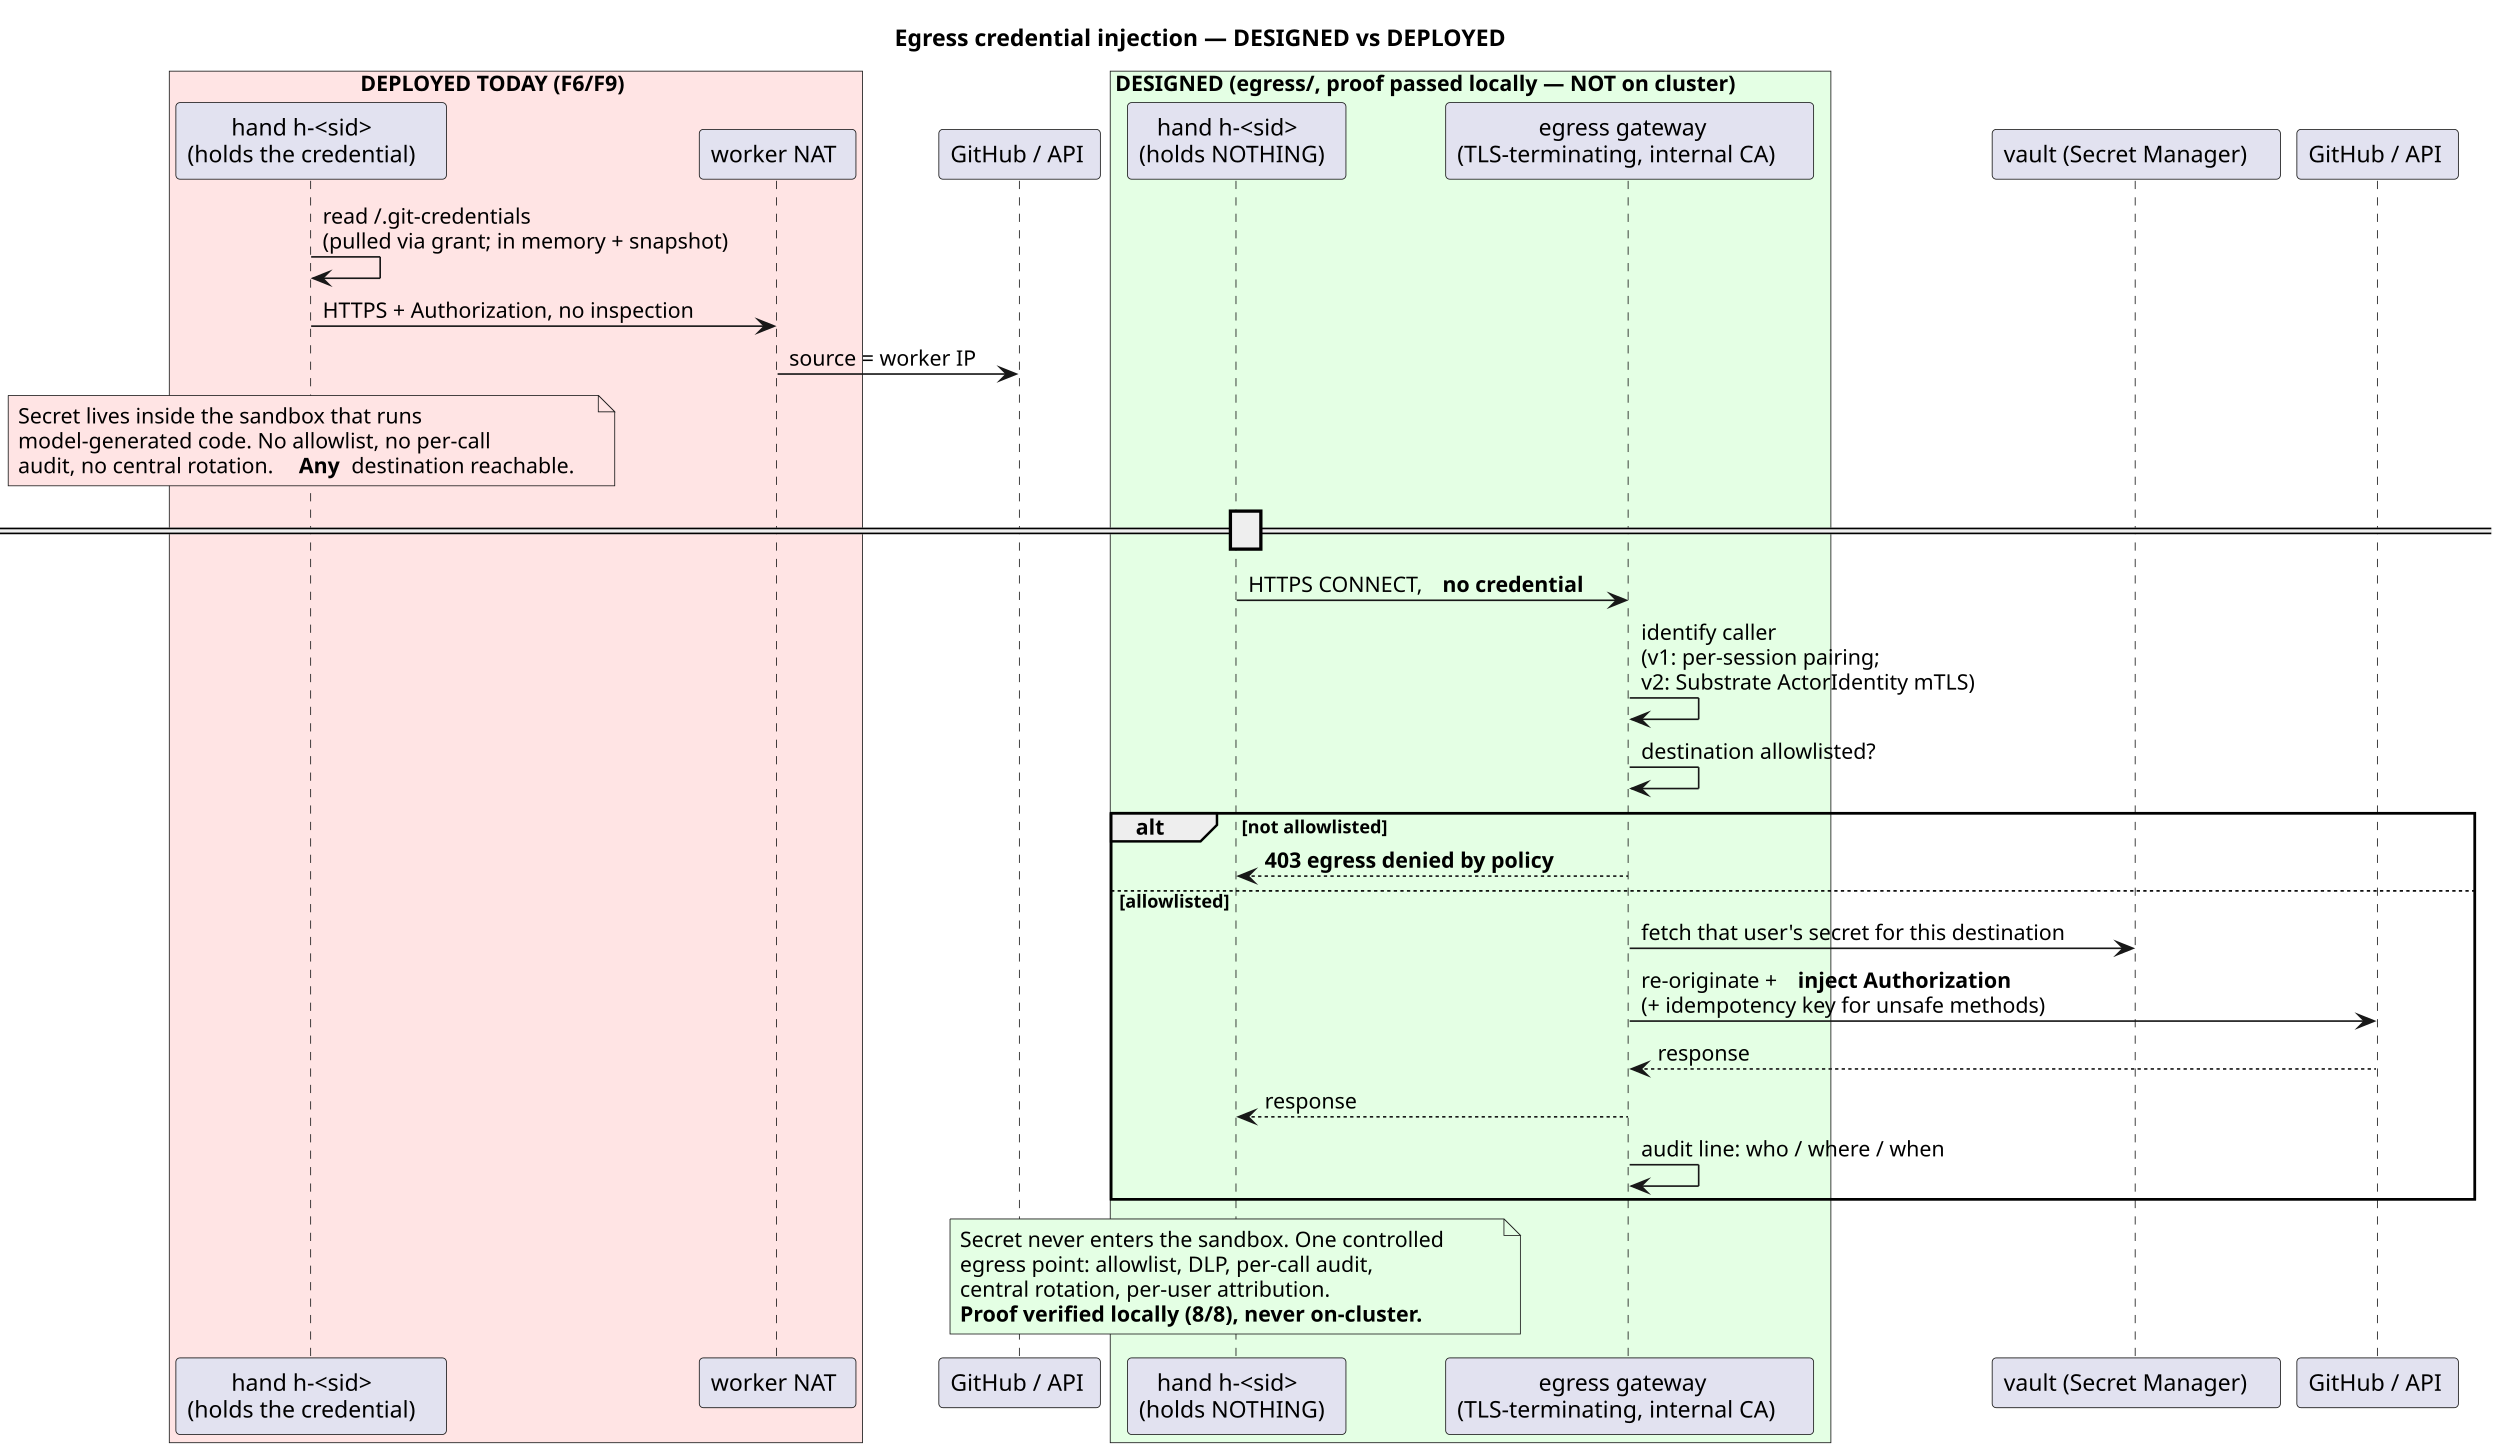
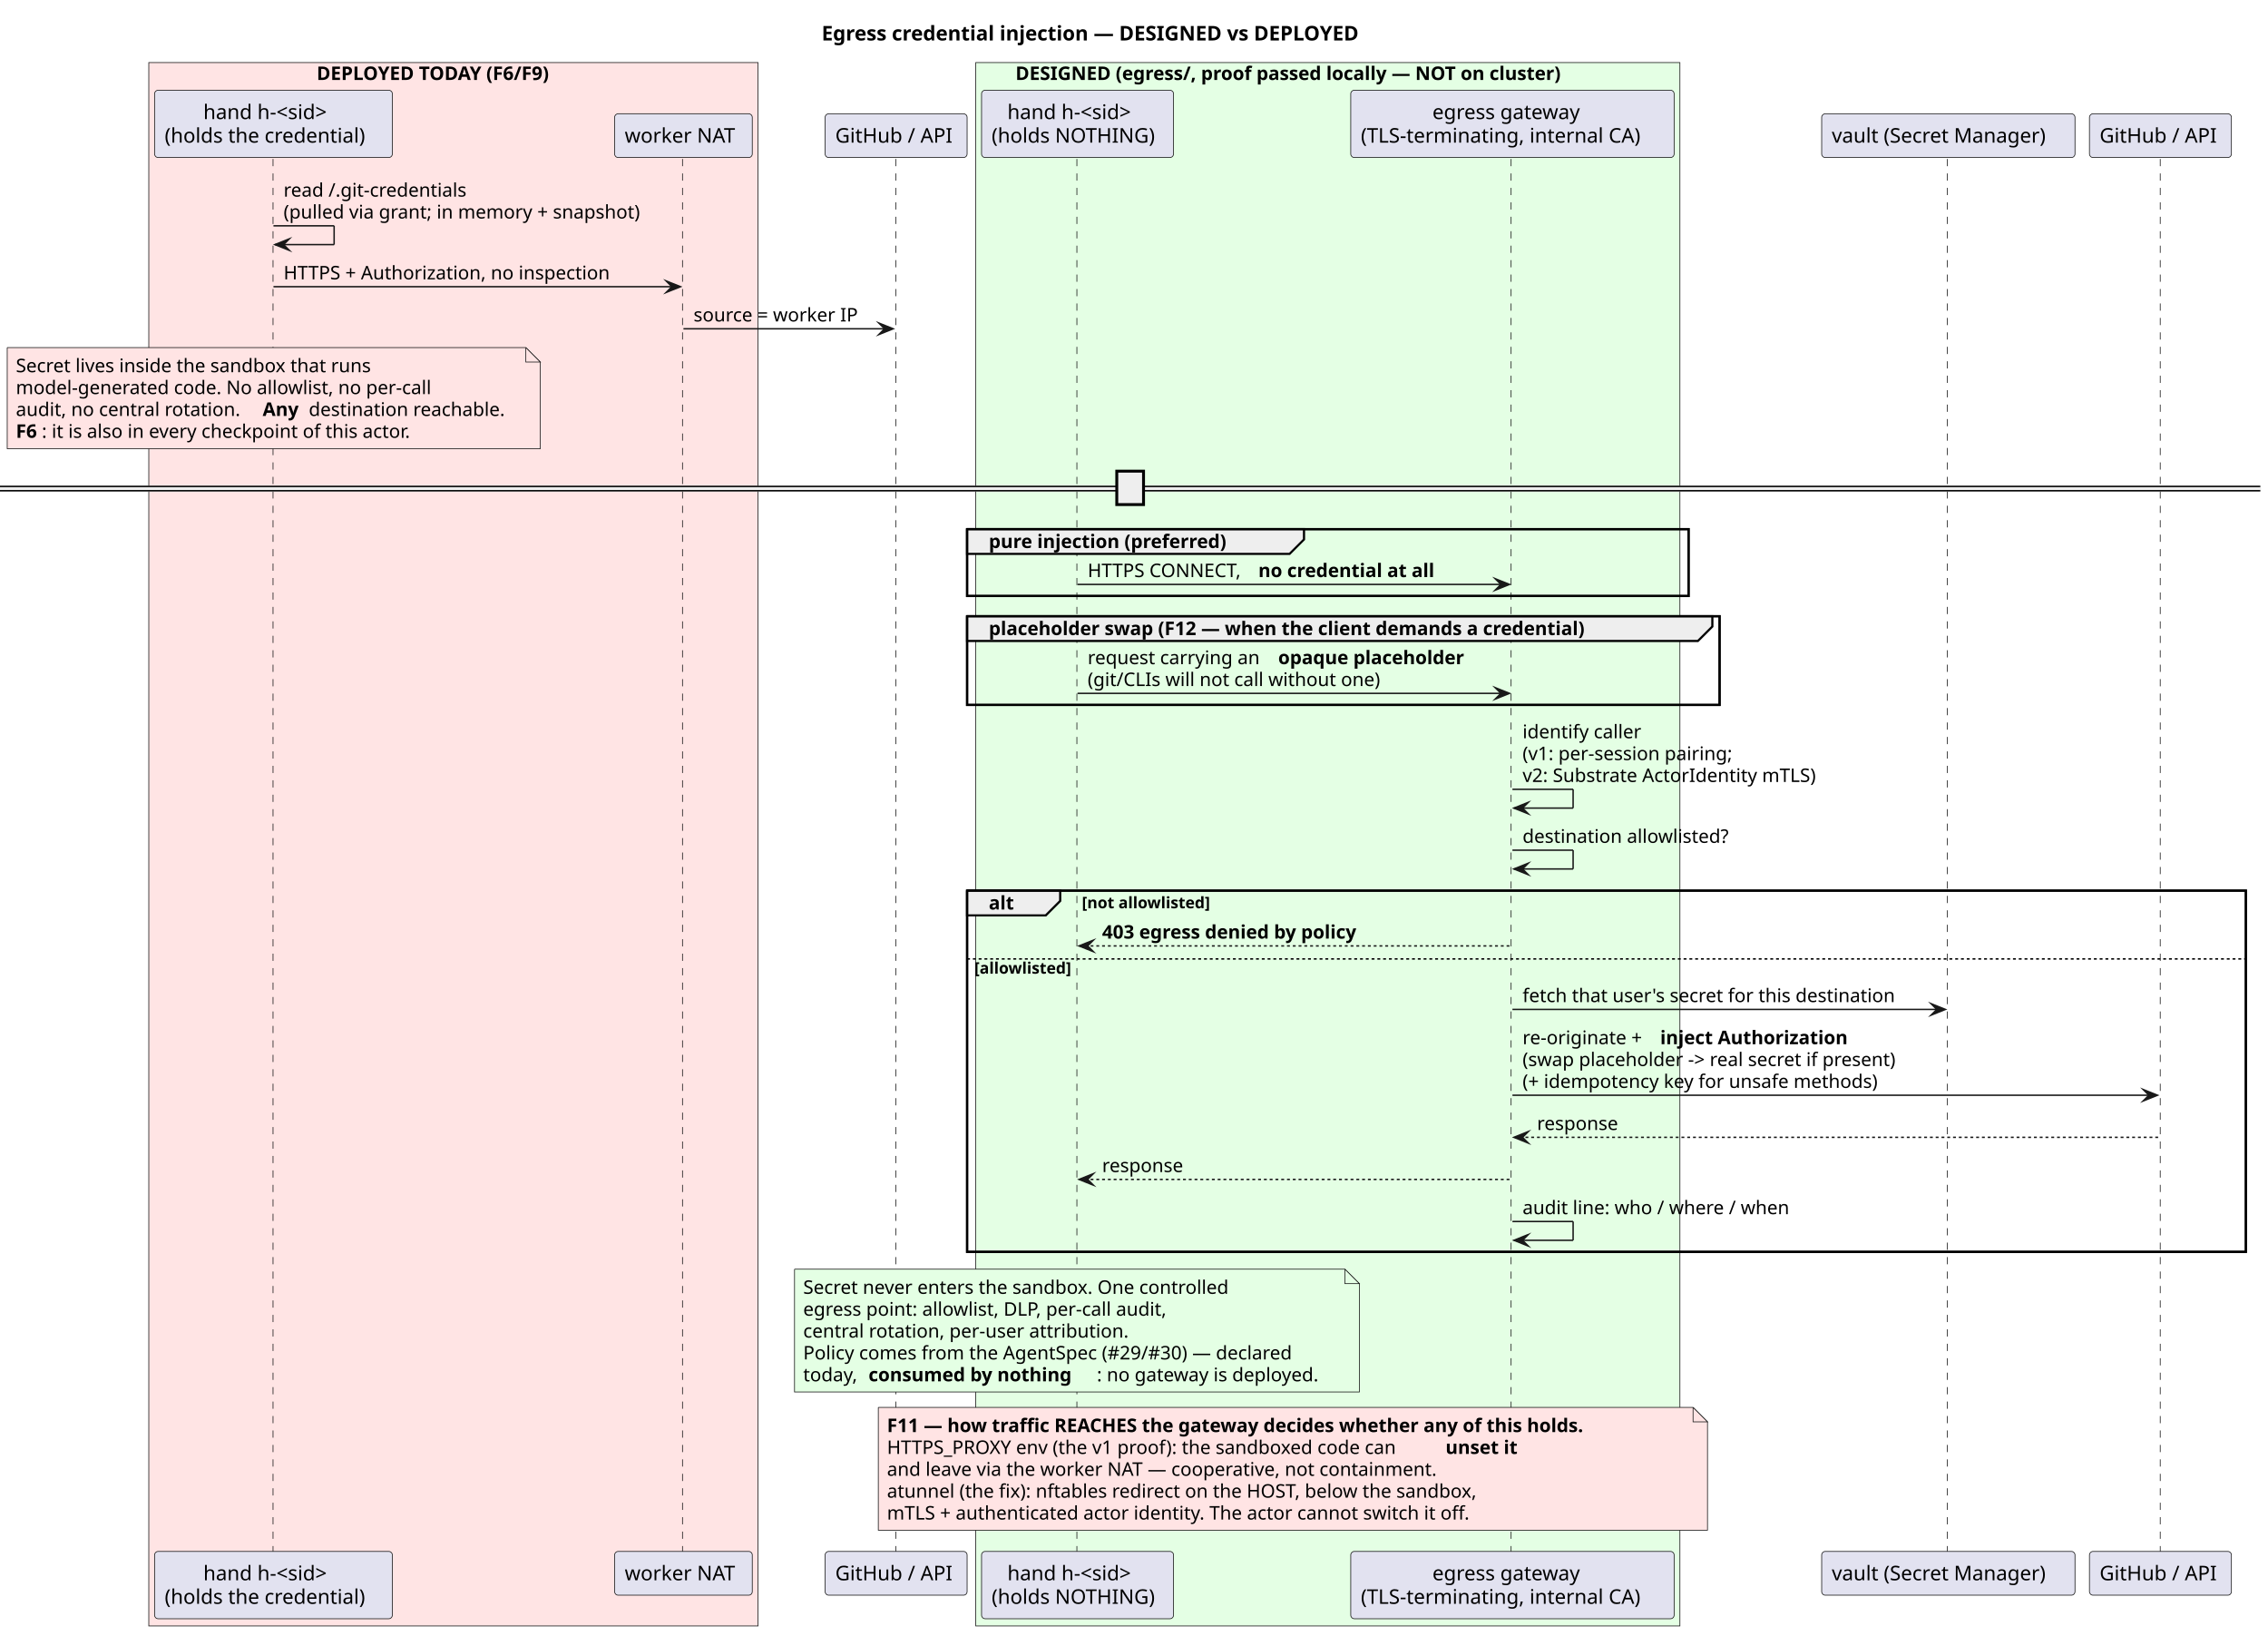
- <svg xmlns="http://www.w3.org/2000/svg" contentStyleType="text/css" data-diagram-type="SEQUENCE" height="884px" preserveAspectRatio="none" style="width:1521px;height:884px;background:#FFFFFF;" version="1.1" viewBox="0 0 1521 884" width="1521px" zoomAndPan="magnify">
+ <svg xmlns="http://www.w3.org/2000/svg" contentStyleType="text/css" data-diagram-type="SEQUENCE" height="1132px" preserveAspectRatio="none" style="width:1570px;height:1132px;background:#FFFFFF;" version="1.1" viewBox="0 0 1570 1132" width="1570px" zoomAndPan="magnify">
  <defs />
  <g>
    <g class="title" data-source-line="1">
-       <text fill="#000000" font-family="sans-serif" font-size="14" font-weight="700" lengthAdjust="spacing" textLength="426.166" x="544.261" y="27.995">Egress credential injection — DESIGNED vs DEPLOYED</text>
-     </g>
-     <rect fill="#FFE4E4" height="834.445" style="stroke:#181818;stroke-width:0.5;" width="421.755" x="103" y="43.297" />
+       <text fill="#000000" font-family="sans-serif" font-size="14" font-weight="700" lengthAdjust="spacing" textLength="426.166" x="568.756" y="27.995">Egress credential injection — DESIGNED vs DEPLOYED</text>
+     </g>
+     <rect fill="#FFE4E4" height="1082.039" style="stroke:#181818;stroke-width:0.5;" width="421.755" x="103" y="43.297" />
    <text fill="#000000" font-family="sans-serif" font-size="13" font-weight="700" lengthAdjust="spacing" textLength="189.338" x="219.208" y="55.364">DEPLOYED TODAY (F6/F9)</text>
-     <rect fill="#E4FFE4" height="834.445" style="stroke:#181818;stroke-width:0.5;" width="438.44" x="675.466" y="43.297" />
-     <text fill="#000000" font-family="sans-serif" font-size="13" font-weight="700" lengthAdjust="spacing" textLength="432.44" x="678.466" y="55.364">DESIGNED (egress/, proof passed locally — NOT on cluster)</text>
-     <rect fill="none" height="234.867" style="stroke:#000000;stroke-width:1.5;" width="829.721" x="675.967" y="494.75" />
+     <rect fill="#E4FFE4" height="1082.039" style="stroke:#181818;stroke-width:0.5;" width="487.43" x="675.466" y="43.297" />
+     <text fill="#000000" font-family="sans-serif" font-size="13" font-weight="700" lengthAdjust="spacing" textLength="432.44" x="702.961" y="55.364">DESIGNED (egress/, proof passed locally — NOT on cluster)</text>
+     <rect fill="none" height="46.266" style="stroke:#000000;stroke-width:1.5;" width="499.43" x="669.466" y="366.219" />
+     <rect fill="none" height="61.398" style="stroke:#000000;stroke-width:1.5;" width="520.894" x="669.466" y="426.484" />
+     <rect fill="none" height="250" style="stroke:#000000;stroke-width:1.5;" width="885.211" x="669.466" y="616.414" />
    <g class="participant-lifeline" data-entity-uid="part1" data-qualified-name="hand1" data-source-line="4" id="part1-lifeline">
      <g>
-         <rect fill="#000000" fill-opacity="0" height="717.125" width="8" x="185.298" y="110.023" />
-         <line style="stroke:#181818;stroke-width:0.5;stroke-dasharray:5,5;" x1="189" x2="189" y1="110.023" y2="827.148" />
+         <rect fill="#000000" fill-opacity="0" height="964.719" width="8" x="185.298" y="110.023" />
+         <line style="stroke:#181818;stroke-width:0.5;stroke-dasharray:5,5;" x1="189" x2="189" y1="110.023" y2="1074.742" />
      </g>
    </g>
    <g class="participant-lifeline" data-entity-uid="part2" data-qualified-name="nat" data-source-line="5" id="part2-lifeline">
      <g>
-         <rect fill="#000000" fill-opacity="0" height="717.125" width="8" x="469.105" y="110.023" />
-         <line style="stroke:#181818;stroke-width:0.5;stroke-dasharray:5,5;" x1="472.455" x2="472.455" y1="110.023" y2="827.148" />
+         <rect fill="#000000" fill-opacity="0" height="964.719" width="8" x="469.105" y="110.023" />
+         <line style="stroke:#181818;stroke-width:0.5;stroke-dasharray:5,5;" x1="472.455" x2="472.455" y1="110.023" y2="1074.742" />
      </g>
    </g>
    <g class="participant-lifeline" data-entity-uid="part3" data-qualified-name="ext1" data-source-line="7" id="part3-lifeline">
      <g>
-         <rect fill="#000000" fill-opacity="0" height="717.125" width="8" x="616.326" y="110.023" />
-         <line style="stroke:#181818;stroke-width:0.5;stroke-dasharray:5,5;" x1="620.186" x2="620.186" y1="110.023" y2="827.148" />
-       </g>
-     </g>
-     <g class="participant-lifeline" data-entity-uid="part4" data-qualified-name="hand2" data-source-line="21" id="part4-lifeline">
-       <g>
-         <rect fill="#000000" fill-opacity="0" height="717.125" width="8" x="748.419" y="110.023" />
-         <line style="stroke:#181818;stroke-width:0.5;stroke-dasharray:5,5;" x1="751.967" x2="751.967" y1="110.023" y2="827.148" />
-       </g>
-     </g>
-     <g class="participant-lifeline" data-entity-uid="part5" data-qualified-name="prox" data-source-line="22" id="part5-lifeline">
-       <g>
-         <rect fill="#000000" fill-opacity="0" height="717.125" width="8" x="987.477" y="110.023" />
-         <line style="stroke:#181818;stroke-width:0.5;stroke-dasharray:5,5;" x1="990.549" x2="990.549" y1="110.023" y2="827.148" />
-       </g>
-     </g>
-     <g class="participant-lifeline" data-entity-uid="part6" data-qualified-name="sm2" data-source-line="24" id="part6-lifeline">
-       <g>
-         <rect fill="#000000" fill-opacity="0" height="717.125" width="8" x="1295.726" y="110.023" />
-         <line style="stroke:#181818;stroke-width:0.5;stroke-dasharray:5,5;" x1="1299.045" x2="1299.045" y1="110.023" y2="827.148" />
-       </g>
-     </g>
-     <g class="participant-lifeline" data-entity-uid="part7" data-qualified-name="ext2" data-source-line="25" id="part7-lifeline">
-       <g>
-         <rect fill="#000000" fill-opacity="0" height="717.125" width="8" x="1442.547" y="110.023" />
-         <line style="stroke:#181818;stroke-width:0.5;stroke-dasharray:5,5;" x1="1446.407" x2="1446.407" y1="110.023" y2="827.148" />
+         <rect fill="#000000" fill-opacity="0" height="964.719" width="8" x="616.326" y="110.023" />
+         <line style="stroke:#181818;stroke-width:0.5;stroke-dasharray:5,5;" x1="620.186" x2="620.186" y1="110.023" y2="1074.742" />
+       </g>
+     </g>
+     <g class="participant-lifeline" data-entity-uid="part4" data-qualified-name="hand2" data-source-line="22" id="part4-lifeline">
+       <g>
+         <rect fill="#000000" fill-opacity="0" height="964.719" width="8" x="741.918" y="110.023" />
+         <line style="stroke:#181818;stroke-width:0.5;stroke-dasharray:5,5;" x1="745.466" x2="745.466" y1="110.023" y2="1074.742" />
+       </g>
+     </g>
+     <g class="participant-lifeline" data-entity-uid="part5" data-qualified-name="prox" data-source-line="23" id="part5-lifeline">
+       <g>
+         <rect fill="#000000" fill-opacity="0" height="964.719" width="8" x="1042.968" y="110.023" />
+         <line style="stroke:#181818;stroke-width:0.5;stroke-dasharray:5,5;" x1="1046.04" x2="1046.04" y1="110.023" y2="1074.742" />
+       </g>
+     </g>
+     <g class="participant-lifeline" data-entity-uid="part6" data-qualified-name="sm2" data-source-line="25" id="part6-lifeline">
+       <g>
+         <rect fill="#000000" fill-opacity="0" height="964.719" width="8" x="1344.716" y="110.023" />
+         <line style="stroke:#181818;stroke-width:0.5;stroke-dasharray:5,5;" x1="1348.035" x2="1348.035" y1="110.023" y2="1074.742" />
+       </g>
+     </g>
+     <g class="participant-lifeline" data-entity-uid="part7" data-qualified-name="ext2" data-source-line="26" id="part7-lifeline">
+       <g>
+         <rect fill="#000000" fill-opacity="0" height="964.719" width="8" x="1491.537" y="110.023" />
+         <line style="stroke:#181818;stroke-width:0.5;stroke-dasharray:5,5;" x1="1495.397" x2="1495.397" y1="110.023" y2="1074.742" />
      </g>
    </g>
    <g class="participant participant-head" data-entity-uid="part1" data-qualified-name="hand1" data-source-line="4" id="part1-head">
      <rect fill="#E2E2F0" height="46.594" rx="2.5" ry="2.5" style="stroke:#181818;stroke-width:0.5;" width="164.596" x="107" y="62.43" />
      <text fill="#000000" font-family="sans-serif" font-size="14" lengthAdjust="spacing" textLength="97.118" x="140.739" y="82.425">hand h-&lt;sid&gt;</text>
      <text fill="#000000" font-family="sans-serif" font-size="14" lengthAdjust="spacing" textLength="150.596" x="114" y="98.722">(holds the credential)</text>
    </g>
    <g class="participant participant-tail" data-entity-uid="part1" data-qualified-name="hand1" data-source-line="4" id="part1-tail">
-       <rect fill="#E2E2F0" height="46.594" rx="2.5" ry="2.5" style="stroke:#181818;stroke-width:0.5;" width="164.596" x="107" y="826.148" />
-       <text fill="#000000" font-family="sans-serif" font-size="14" lengthAdjust="spacing" textLength="97.118" x="140.739" y="846.144">hand h-&lt;sid&gt;</text>
-       <text fill="#000000" font-family="sans-serif" font-size="14" lengthAdjust="spacing" textLength="150.596" x="114" y="862.44">(holds the credential)</text>
+       <rect fill="#E2E2F0" height="46.594" rx="2.5" ry="2.5" style="stroke:#181818;stroke-width:0.5;" width="164.596" x="107" y="1073.742" />
+       <text fill="#000000" font-family="sans-serif" font-size="14" lengthAdjust="spacing" textLength="97.118" x="140.739" y="1093.737">hand h-&lt;sid&gt;</text>
+       <text fill="#000000" font-family="sans-serif" font-size="14" lengthAdjust="spacing" textLength="150.596" x="114" y="1110.034">(holds the credential)</text>
    </g>
    <g class="participant participant-head" data-entity-uid="part2" data-qualified-name="nat" data-source-line="5" id="part2-head">
      <rect fill="#E2E2F0" height="30.297" rx="2.5" ry="2.5" style="stroke:#181818;stroke-width:0.5;" width="95.3" x="425.455" y="78.727" />
      <text fill="#000000" font-family="sans-serif" font-size="14" lengthAdjust="spacing" textLength="81.3" x="432.455" y="98.722">worker NAT</text>
    </g>
    <g class="participant participant-tail" data-entity-uid="part2" data-qualified-name="nat" data-source-line="5" id="part2-tail">
-       <rect fill="#E2E2F0" height="30.297" rx="2.5" ry="2.5" style="stroke:#181818;stroke-width:0.5;" width="95.3" x="425.455" y="826.148" />
-       <text fill="#000000" font-family="sans-serif" font-size="14" lengthAdjust="spacing" textLength="81.3" x="432.455" y="846.144">worker NAT</text>
+       <rect fill="#E2E2F0" height="30.297" rx="2.5" ry="2.5" style="stroke:#181818;stroke-width:0.5;" width="95.3" x="425.455" y="1073.742" />
+       <text fill="#000000" font-family="sans-serif" font-size="14" lengthAdjust="spacing" textLength="81.3" x="432.455" y="1093.737">worker NAT</text>
    </g>
    <g class="participant participant-head" data-entity-uid="part3" data-qualified-name="ext1" data-source-line="7" id="part3-head">
      <rect fill="#E2E2F0" height="30.297" rx="2.5" ry="2.5" style="stroke:#181818;stroke-width:0.5;" width="98.28" x="571.186" y="78.727" />
      <text fill="#000000" font-family="sans-serif" font-size="14" lengthAdjust="spacing" textLength="84.28" x="578.186" y="98.722">GitHub / API</text>
    </g>
    <g class="participant participant-tail" data-entity-uid="part3" data-qualified-name="ext1" data-source-line="7" id="part3-tail">
-       <rect fill="#E2E2F0" height="30.297" rx="2.5" ry="2.5" style="stroke:#181818;stroke-width:0.5;" width="98.28" x="571.186" y="826.148" />
-       <text fill="#000000" font-family="sans-serif" font-size="14" lengthAdjust="spacing" textLength="84.28" x="578.186" y="846.144">GitHub / API</text>
-     </g>
-     <g class="participant participant-head" data-entity-uid="part4" data-qualified-name="hand2" data-source-line="21" id="part4-head">
-       <rect fill="#E2E2F0" height="46.594" rx="2.5" ry="2.5" style="stroke:#181818;stroke-width:0.5;" width="132.904" x="685.967" y="62.43" />
-       <text fill="#000000" font-family="sans-serif" font-size="14" lengthAdjust="spacing" textLength="97.118" x="703.86" y="82.425">hand h-&lt;sid&gt;</text>
-       <text fill="#000000" font-family="sans-serif" font-size="14" lengthAdjust="spacing" textLength="118.904" x="692.967" y="98.722">(holds NOTHING)</text>
-     </g>
-     <g class="participant participant-tail" data-entity-uid="part4" data-qualified-name="hand2" data-source-line="21" id="part4-tail">
-       <rect fill="#E2E2F0" height="46.594" rx="2.5" ry="2.5" style="stroke:#181818;stroke-width:0.5;" width="132.904" x="685.967" y="826.148" />
-       <text fill="#000000" font-family="sans-serif" font-size="14" lengthAdjust="spacing" textLength="97.118" x="703.86" y="846.144">hand h-&lt;sid&gt;</text>
-       <text fill="#000000" font-family="sans-serif" font-size="14" lengthAdjust="spacing" textLength="118.904" x="692.967" y="862.44">(holds NOTHING)</text>
-     </g>
-     <g class="participant participant-head" data-entity-uid="part5" data-qualified-name="prox" data-source-line="22" id="part5-head">
-       <rect fill="#E2E2F0" height="46.594" rx="2.5" ry="2.5" style="stroke:#181818;stroke-width:0.5;" width="223.856" x="879.549" y="62.43" />
-       <text fill="#000000" font-family="sans-serif" font-size="14" lengthAdjust="spacing" textLength="110.79" x="936.082" y="82.425">egress gateway</text>
-       <text fill="#000000" font-family="sans-serif" font-size="14" lengthAdjust="spacing" textLength="209.856" x="886.549" y="98.722">(TLS-terminating, internal CA)</text>
-     </g>
-     <g class="participant participant-tail" data-entity-uid="part5" data-qualified-name="prox" data-source-line="22" id="part5-tail">
-       <rect fill="#E2E2F0" height="46.594" rx="2.5" ry="2.5" style="stroke:#181818;stroke-width:0.5;" width="223.856" x="879.549" y="826.148" />
-       <text fill="#000000" font-family="sans-serif" font-size="14" lengthAdjust="spacing" textLength="110.79" x="936.082" y="846.144">egress gateway</text>
-       <text fill="#000000" font-family="sans-serif" font-size="14" lengthAdjust="spacing" textLength="209.856" x="886.549" y="862.44">(TLS-terminating, internal CA)</text>
-     </g>
-     <g class="participant participant-head" data-entity-uid="part6" data-qualified-name="sm2" data-source-line="24" id="part6-head">
-       <rect fill="#E2E2F0" height="30.297" rx="2.5" ry="2.5" style="stroke:#181818;stroke-width:0.5;" width="175.362" x="1212.045" y="78.727" />
-       <text fill="#000000" font-family="sans-serif" font-size="14" lengthAdjust="spacing" textLength="161.362" x="1219.045" y="98.722">vault (Secret Manager)</text>
-     </g>
-     <g class="participant participant-tail" data-entity-uid="part6" data-qualified-name="sm2" data-source-line="24" id="part6-tail">
-       <rect fill="#E2E2F0" height="30.297" rx="2.5" ry="2.5" style="stroke:#181818;stroke-width:0.5;" width="175.362" x="1212.045" y="826.148" />
-       <text fill="#000000" font-family="sans-serif" font-size="14" lengthAdjust="spacing" textLength="161.362" x="1219.045" y="846.144">vault (Secret Manager)</text>
-     </g>
-     <g class="participant participant-head" data-entity-uid="part7" data-qualified-name="ext2" data-source-line="25" id="part7-head">
-       <rect fill="#E2E2F0" height="30.297" rx="2.5" ry="2.5" style="stroke:#181818;stroke-width:0.5;" width="98.28" x="1397.407" y="78.727" />
-       <text fill="#000000" font-family="sans-serif" font-size="14" lengthAdjust="spacing" textLength="84.28" x="1404.407" y="98.722">GitHub / API</text>
-     </g>
-     <g class="participant participant-tail" data-entity-uid="part7" data-qualified-name="ext2" data-source-line="25" id="part7-tail">
-       <rect fill="#E2E2F0" height="30.297" rx="2.5" ry="2.5" style="stroke:#181818;stroke-width:0.5;" width="98.28" x="1397.407" y="826.148" />
-       <text fill="#000000" font-family="sans-serif" font-size="14" lengthAdjust="spacing" textLength="84.28" x="1404.407" y="846.144">GitHub / API</text>
+       <rect fill="#E2E2F0" height="30.297" rx="2.5" ry="2.5" style="stroke:#181818;stroke-width:0.5;" width="98.28" x="571.186" y="1073.742" />
+       <text fill="#000000" font-family="sans-serif" font-size="14" lengthAdjust="spacing" textLength="84.28" x="578.186" y="1093.737">GitHub / API</text>
+     </g>
+     <g class="participant participant-head" data-entity-uid="part4" data-qualified-name="hand2" data-source-line="22" id="part4-head">
+       <rect fill="#E2E2F0" height="46.594" rx="2.5" ry="2.5" style="stroke:#181818;stroke-width:0.5;" width="132.904" x="679.466" y="62.43" />
+       <text fill="#000000" font-family="sans-serif" font-size="14" lengthAdjust="spacing" textLength="97.118" x="697.359" y="82.425">hand h-&lt;sid&gt;</text>
+       <text fill="#000000" font-family="sans-serif" font-size="14" lengthAdjust="spacing" textLength="118.904" x="686.466" y="98.722">(holds NOTHING)</text>
+     </g>
+     <g class="participant participant-tail" data-entity-uid="part4" data-qualified-name="hand2" data-source-line="22" id="part4-tail">
+       <rect fill="#E2E2F0" height="46.594" rx="2.5" ry="2.5" style="stroke:#181818;stroke-width:0.5;" width="132.904" x="679.466" y="1073.742" />
+       <text fill="#000000" font-family="sans-serif" font-size="14" lengthAdjust="spacing" textLength="97.118" x="697.359" y="1093.737">hand h-&lt;sid&gt;</text>
+       <text fill="#000000" font-family="sans-serif" font-size="14" lengthAdjust="spacing" textLength="118.904" x="686.466" y="1110.034">(holds NOTHING)</text>
+     </g>
+     <g class="participant participant-head" data-entity-uid="part5" data-qualified-name="prox" data-source-line="23" id="part5-head">
+       <rect fill="#E2E2F0" height="46.594" rx="2.5" ry="2.5" style="stroke:#181818;stroke-width:0.5;" width="223.856" x="935.04" y="62.43" />
+       <text fill="#000000" font-family="sans-serif" font-size="14" lengthAdjust="spacing" textLength="110.79" x="991.573" y="82.425">egress gateway</text>
+       <text fill="#000000" font-family="sans-serif" font-size="14" lengthAdjust="spacing" textLength="209.856" x="942.04" y="98.722">(TLS-terminating, internal CA)</text>
+     </g>
+     <g class="participant participant-tail" data-entity-uid="part5" data-qualified-name="prox" data-source-line="23" id="part5-tail">
+       <rect fill="#E2E2F0" height="46.594" rx="2.5" ry="2.5" style="stroke:#181818;stroke-width:0.5;" width="223.856" x="935.04" y="1073.742" />
+       <text fill="#000000" font-family="sans-serif" font-size="14" lengthAdjust="spacing" textLength="110.79" x="991.573" y="1093.737">egress gateway</text>
+       <text fill="#000000" font-family="sans-serif" font-size="14" lengthAdjust="spacing" textLength="209.856" x="942.04" y="1110.034">(TLS-terminating, internal CA)</text>
+     </g>
+     <g class="participant participant-head" data-entity-uid="part6" data-qualified-name="sm2" data-source-line="25" id="part6-head">
+       <rect fill="#E2E2F0" height="30.297" rx="2.5" ry="2.5" style="stroke:#181818;stroke-width:0.5;" width="175.362" x="1261.035" y="78.727" />
+       <text fill="#000000" font-family="sans-serif" font-size="14" lengthAdjust="spacing" textLength="161.362" x="1268.035" y="98.722">vault (Secret Manager)</text>
+     </g>
+     <g class="participant participant-tail" data-entity-uid="part6" data-qualified-name="sm2" data-source-line="25" id="part6-tail">
+       <rect fill="#E2E2F0" height="30.297" rx="2.5" ry="2.5" style="stroke:#181818;stroke-width:0.5;" width="175.362" x="1261.035" y="1073.742" />
+       <text fill="#000000" font-family="sans-serif" font-size="14" lengthAdjust="spacing" textLength="161.362" x="1268.035" y="1093.737">vault (Secret Manager)</text>
+     </g>
+     <g class="participant participant-head" data-entity-uid="part7" data-qualified-name="ext2" data-source-line="26" id="part7-head">
+       <rect fill="#E2E2F0" height="30.297" rx="2.5" ry="2.5" style="stroke:#181818;stroke-width:0.5;" width="98.28" x="1446.397" y="78.727" />
+       <text fill="#000000" font-family="sans-serif" font-size="14" lengthAdjust="spacing" textLength="84.28" x="1453.397" y="98.722">GitHub / API</text>
+     </g>
+     <g class="participant participant-tail" data-entity-uid="part7" data-qualified-name="ext2" data-source-line="26" id="part7-tail">
+       <rect fill="#E2E2F0" height="30.297" rx="2.5" ry="2.5" style="stroke:#181818;stroke-width:0.5;" width="98.28" x="1446.397" y="1073.742" />
+       <text fill="#000000" font-family="sans-serif" font-size="14" lengthAdjust="spacing" textLength="84.28" x="1453.397" y="1093.737">GitHub / API</text>
    </g>
    <g class="message" data-entity-1="part1" data-entity-2="part1" data-source-line="9" id="msg1">
      <line style="stroke:#181818;stroke-width:1;" x1="189.298" x2="231.298" y1="156.289" y2="156.289" />
      <line style="stroke:#181818;stroke-width:1;" x1="231.298" x2="231.298" y1="156.289" y2="169.289" />
      <line style="stroke:#181818;stroke-width:1;" x1="190.298" x2="231.298" y1="169.289" y2="169.289" />
      <polygon fill="#181818" points="200.298,165.289,190.298,169.289,200.298,173.289,196.298,169.289" style="stroke:#181818;stroke-width:1;stroke-linejoin:miter;stroke-miterlimit:10;" />
      <text fill="#000000" font-family="sans-serif" font-size="13" lengthAdjust="spacing" textLength="135.897" x="196.298" y="136.09">read /.git-credentials</text>
      <text fill="#000000" font-family="sans-serif" font-size="13" lengthAdjust="spacing" textLength="269.807" x="196.298" y="151.223">(pulled via grant; in memory + snapshot)</text>
    </g>
    <g class="message" data-entity-1="part1" data-entity-2="part2" data-source-line="10" id="msg2">
      <polygon fill="#181818" points="461.105,194.422,471.105,198.422,461.105,202.422,465.105,198.422" style="stroke:#181818;stroke-width:1;stroke-linejoin:miter;stroke-miterlimit:10;" />
      <line style="stroke:#181818;stroke-width:1;" x1="189.298" x2="467.105" y1="198.422" y2="198.422" />
      <text fill="#000000" font-family="sans-serif" font-size="13" lengthAdjust="spacing" textLength="243.49" x="196.298" y="193.356">HTTPS + Authorization, no inspection</text>
    </g>
    <g class="message" data-entity-1="part2" data-entity-2="part3" data-source-line="11" id="msg3">
      <polygon fill="#181818" points="608.326,223.555,618.326,227.555,608.326,231.555,612.326,227.555" style="stroke:#181818;stroke-width:1;stroke-linejoin:miter;stroke-miterlimit:10;" />
      <line style="stroke:#181818;stroke-width:1;" x1="473.105" x2="614.326" y1="227.555" y2="227.555" />
      <text fill="#000000" font-family="sans-serif" font-size="13" lengthAdjust="spacing" textLength="123.221" x="480.105" y="222.489">source = worker IP</text>
    </g>
-     <path d="M5,240.555 L5,295.555 L374,295.555 L374,250.555 L364,240.555 L5,240.555" fill="#FFE4E4" style="stroke:#181818;stroke-width:0.5;" />
+     <path d="M5,240.555 L5,310.555 L374,310.555 L374,250.555 L364,240.555 L5,240.555" fill="#FFE4E4" style="stroke:#181818;stroke-width:0.5;" />
    <path d="M364,240.555 L364,250.555 L374,250.555 L364,240.555" fill="#FFE4E4" style="stroke:#181818;stroke-width:0.5;" />
    <text fill="#000000" font-family="sans-serif" font-size="13" lengthAdjust="spacing" textLength="266.265" x="11" y="257.622">Secret lives inside the sandbox that runs</text>
    <text fill="#000000" font-family="sans-serif" font-size="13" lengthAdjust="spacing" textLength="307.957" x="11" y="272.754">model-generated code. No allowlist, no per-call</text>
    <text fill="#000000" font-family="sans-serif" font-size="13" lengthAdjust="spacing" textLength="166.69" x="11" y="287.887">audit, no central rotation.</text>
    <text fill="#000000" font-family="sans-serif" font-size="13" font-weight="700" lengthAdjust="spacing" textLength="27.79" x="181.822" y="287.887">Any</text>
    <text fill="#000000" font-family="sans-serif" font-size="13" lengthAdjust="spacing" textLength="145.628" x="213.744" y="287.887">destination reachable.</text>
-     <rect fill="#EEEEEE" height="3" style="stroke:#EEEEEE;stroke-width:1;" width="1515.688" x="0" y="321.519" />
-     <line style="stroke:#000000;stroke-width:1;" x1="0" x2="1515.688" y1="321.519" y2="321.519" />
-     <line style="stroke:#000000;stroke-width:1;" x1="0" x2="1515.688" y1="324.519" y2="324.519" />
-     <rect fill="#EEEEEE" height="23.133" style="stroke:#000000;stroke-width:2;" width="18.526" x="748.581" y="310.953" />
-     <text fill="#000000" font-family="sans-serif" font-size="13" font-style="italic" font-weight="700" lengthAdjust="spacing" textLength="4.526" x="754.581" y="327.02"> </text>
-     <g class="message" data-entity-1="part4" data-entity-2="part5" data-source-line="27" id="msg4">
-       <polygon fill="#181818" points="979.477,361.219,989.477,365.219,979.477,369.219,983.477,365.219" style="stroke:#181818;stroke-width:1;stroke-linejoin:miter;stroke-miterlimit:10;" />
-       <line style="stroke:#181818;stroke-width:1;" x1="752.419" x2="985.477" y1="365.219" y2="365.219" />
-       <text fill="#000000" font-family="sans-serif" font-size="13" lengthAdjust="spacing" textLength="114.004" x="759.419" y="360.153">HTTPS CONNECT,</text>
-       <text fill="#000000" font-family="sans-serif" font-size="13" font-weight="700" lengthAdjust="spacing" textLength="96.922" x="877.555" y="360.153">no credential</text>
-     </g>
-     <g class="message" data-entity-1="part5" data-entity-2="part5" data-source-line="28" id="msg5">
-       <line style="stroke:#181818;stroke-width:1;" x1="991.477" x2="1033.477" y1="424.617" y2="424.617" />
-       <line style="stroke:#181818;stroke-width:1;" x1="1033.477" x2="1033.477" y1="424.617" y2="437.617" />
-       <line style="stroke:#181818;stroke-width:1;" x1="992.477" x2="1033.477" y1="437.617" y2="437.617" />
-       <polygon fill="#181818" points="1002.477,433.617,992.477,437.617,1002.477,441.617,998.477,437.617" style="stroke:#181818;stroke-width:1;stroke-linejoin:miter;stroke-miterlimit:10;" />
-       <text fill="#000000" font-family="sans-serif" font-size="13" lengthAdjust="spacing" textLength="88.893" x="998.477" y="389.286">identify caller</text>
-       <text fill="#000000" font-family="sans-serif" font-size="13" lengthAdjust="spacing" textLength="157.746" x="998.477" y="404.418">(v1: per-session pairing;</text>
-       <text fill="#000000" font-family="sans-serif" font-size="13" lengthAdjust="spacing" textLength="221.19" x="998.477" y="419.551">v2: Substrate ActorIdentity mTLS)</text>
-     </g>
-     <g class="message" data-entity-1="part5" data-entity-2="part5" data-source-line="29" id="msg6">
-       <line style="stroke:#181818;stroke-width:1;" x1="991.477" x2="1033.477" y1="466.75" y2="466.75" />
-       <line style="stroke:#181818;stroke-width:1;" x1="1033.477" x2="1033.477" y1="466.75" y2="479.75" />
-       <line style="stroke:#181818;stroke-width:1;" x1="992.477" x2="1033.477" y1="479.75" y2="479.75" />
-       <polygon fill="#181818" points="1002.477,475.75,992.477,479.75,1002.477,483.75,998.477,479.75" style="stroke:#181818;stroke-width:1;stroke-linejoin:miter;stroke-miterlimit:10;" />
-       <text fill="#000000" font-family="sans-serif" font-size="13" lengthAdjust="spacing" textLength="152.991" x="998.477" y="461.684">destination allowlisted?</text>
-     </g>
-     <path d="M675.967,494.75 L740.409,494.75 L740.409,501.883 L730.409,511.883 L675.967,511.883 L675.967,494.75" fill="#EEEEEE" style="stroke:#000000;stroke-width:1.5;" />
-     <rect fill="none" height="234.867" style="stroke:#000000;stroke-width:1.5;" width="829.721" x="675.967" y="494.75" />
-     <text fill="#000000" font-family="sans-serif" font-size="13" font-weight="700" lengthAdjust="spacing" textLength="19.443" x="690.967" y="507.817">alt</text>
-     <text fill="#000000" font-family="sans-serif" font-size="11" font-weight="700" lengthAdjust="spacing" textLength="101.895" x="755.409" y="506.96">[not allowlisted]</text>
-     <g class="message" data-entity-1="part5" data-entity-2="part4" data-source-line="31" id="msg7">
-       <polygon fill="#181818" points="763.419,529.016,753.419,533.016,763.419,537.016,759.419,533.016" style="stroke:#181818;stroke-width:1;stroke-linejoin:miter;stroke-miterlimit:10;" />
-       <line style="stroke:#181818;stroke-width:1;stroke-dasharray:2,2;" x1="757.419" x2="990.477" y1="533.016" y2="533.016" />
-       <text fill="#000000" font-family="sans-serif" font-size="13" font-weight="700" lengthAdjust="spacing" textLength="205.131" x="769.419" y="527.95">403 egress denied by policy</text>
-     </g>
-     <line style="stroke:#000000;stroke-width:1;stroke-dasharray:2,2;" x1="675.967" x2="1505.688" y1="542.016" y2="542.016" />
-     <text fill="#000000" font-family="sans-serif" font-size="11" font-weight="700" lengthAdjust="spacing" textLength="77.419" x="680.967" y="552.226">[allowlisted]</text>
-     <g class="message" data-entity-1="part5" data-entity-2="part6" data-source-line="33" id="msg8">
-       <polygon fill="#181818" points="1287.726,572.953,1297.726,576.953,1287.726,580.953,1291.726,576.953" style="stroke:#181818;stroke-width:1;stroke-linejoin:miter;stroke-miterlimit:10;" />
-       <line style="stroke:#181818;stroke-width:1;" x1="991.477" x2="1293.726" y1="576.953" y2="576.953" />
-       <text fill="#000000" font-family="sans-serif" font-size="13" lengthAdjust="spacing" textLength="277.748" x="998.477" y="571.887">fetch that user's secret for this destination</text>
-     </g>
-     <g class="message" data-entity-1="part5" data-entity-2="part7" data-source-line="34" id="msg9">
-       <polygon fill="#181818" points="1434.547,617.219,1444.547,621.219,1434.547,625.219,1438.547,621.219" style="stroke:#181818;stroke-width:1;stroke-linejoin:miter;stroke-miterlimit:10;" />
-       <line style="stroke:#181818;stroke-width:1;" x1="991.477" x2="1440.547" y1="621.219" y2="621.219" />
-       <text fill="#000000" font-family="sans-serif" font-size="13" lengthAdjust="spacing" textLength="91.133" x="998.477" y="601.02">re-originate +</text>
-       <text fill="#000000" font-family="sans-serif" font-size="13" font-weight="700" lengthAdjust="spacing" textLength="145.209" x="1093.743" y="601.02">inject Authorization</text>
-       <text fill="#000000" font-family="sans-serif" font-size="13" lengthAdjust="spacing" textLength="268.468" x="998.477" y="616.153">(+ idempotency key for unsafe methods)</text>
-     </g>
-     <g class="message" data-entity-1="part7" data-entity-2="part5" data-source-line="35" id="msg10">
-       <polygon fill="#181818" points="1002.477,646.352,992.477,650.352,1002.477,654.352,998.477,650.352" style="stroke:#181818;stroke-width:1;stroke-linejoin:miter;stroke-miterlimit:10;" />
-       <line style="stroke:#181818;stroke-width:1;stroke-dasharray:2,2;" x1="996.477" x2="1445.547" y1="650.352" y2="650.352" />
-       <text fill="#000000" font-family="sans-serif" font-size="13" lengthAdjust="spacing" textLength="59.331" x="1008.477" y="645.286">response</text>
-     </g>
-     <g class="message" data-entity-1="part5" data-entity-2="part4" data-source-line="36" id="msg11">
-       <polygon fill="#181818" points="763.419,675.484,753.419,679.484,763.419,683.484,759.419,679.484" style="stroke:#181818;stroke-width:1;stroke-linejoin:miter;stroke-miterlimit:10;" />
-       <line style="stroke:#181818;stroke-width:1;stroke-dasharray:2,2;" x1="757.419" x2="990.477" y1="679.484" y2="679.484" />
-       <text fill="#000000" font-family="sans-serif" font-size="13" lengthAdjust="spacing" textLength="59.331" x="769.419" y="674.418">response</text>
-     </g>
-     <g class="message" data-entity-1="part5" data-entity-2="part5" data-source-line="37" id="msg12">
-       <line style="stroke:#181818;stroke-width:1;" x1="991.477" x2="1033.477" y1="708.617" y2="708.617" />
-       <line style="stroke:#181818;stroke-width:1;" x1="1033.477" x2="1033.477" y1="708.617" y2="721.617" />
-       <line style="stroke:#181818;stroke-width:1;" x1="992.477" x2="1033.477" y1="721.617" y2="721.617" />
-       <polygon fill="#181818" points="1002.477,717.617,992.477,721.617,1002.477,725.617,998.477,721.617" style="stroke:#181818;stroke-width:1;stroke-linejoin:miter;stroke-miterlimit:10;" />
-       <text fill="#000000" font-family="sans-serif" font-size="13" lengthAdjust="spacing" textLength="196.708" x="998.477" y="703.551">audit line: who / where / when</text>
-     </g>
-     <path d="M578,741.617 L578,811.617 L925,811.617 L925,751.617 L915,741.617 L578,741.617" fill="#E4FFE4" style="stroke:#181818;stroke-width:0.5;" />
-     <path d="M915,741.617 L915,751.617 L925,751.617 L915,741.617" fill="#E4FFE4" style="stroke:#181818;stroke-width:0.5;" />
-     <text fill="#000000" font-family="sans-serif" font-size="13" lengthAdjust="spacing" textLength="317.63" x="584" y="758.684">Secret never enters the sandbox. One controlled</text>
-     <text fill="#000000" font-family="sans-serif" font-size="13" lengthAdjust="spacing" textLength="273.482" x="584" y="773.817">egress point: allowlist, DLP, per-call audit,</text>
-     <text fill="#000000" font-family="sans-serif" font-size="13" lengthAdjust="spacing" textLength="240.481" x="584" y="788.95">central rotation, per-user attribution.</text>
-     <text fill="#000000" font-family="sans-serif" font-size="13" font-weight="700" lengthAdjust="spacing" textLength="326.282" x="584" y="804.082">Proof verified locally (8/8), never on-cluster.</text>
+     <text fill="#000000" font-family="sans-serif" font-size="13" font-weight="700" lengthAdjust="spacing" textLength="17.926" x="11" y="303.02">F6</text>
+     <text fill="#000000" font-family="sans-serif" font-size="13" lengthAdjust="spacing" textLength="280.655" x="28.926" y="303.02">: it is also in every checkpoint of this actor.</text>
+     <rect fill="#EEEEEE" height="3" style="stroke:#EEEEEE;stroke-width:1;" width="1564.677" x="0" y="336.652" />
+     <line style="stroke:#000000;stroke-width:1;" x1="0" x2="1564.677" y1="336.652" y2="336.652" />
+     <line style="stroke:#000000;stroke-width:1;" x1="0" x2="1564.677" y1="339.652" y2="339.652" />
+     <rect fill="#EEEEEE" height="23.133" style="stroke:#000000;stroke-width:2;" width="18.526" x="773.076" y="326.086" />
+     <text fill="#000000" font-family="sans-serif" font-size="13" font-style="italic" font-weight="700" lengthAdjust="spacing" textLength="4.526" x="779.076" y="342.153"> </text>
+     <path d="M669.466,366.219 L902.687,366.219 L902.687,373.352 L892.687,383.352 L669.466,383.352 L669.466,366.219" fill="#EEEEEE" style="stroke:#000000;stroke-width:1.5;" />
+     <rect fill="none" height="46.266" style="stroke:#000000;stroke-width:1.5;" width="499.43" x="669.466" y="366.219" />
+     <text fill="#000000" font-family="sans-serif" font-size="13" font-weight="700" lengthAdjust="spacing" textLength="188.221" x="684.466" y="379.286">pure injection (preferred)</text>
+     <g class="message" data-entity-1="part4" data-entity-2="part5" data-source-line="29" id="msg4">
+       <polygon fill="#181818" points="1034.968,400.484,1044.968,404.484,1034.968,408.484,1038.968,404.484" style="stroke:#181818;stroke-width:1;stroke-linejoin:miter;stroke-miterlimit:10;" />
+       <line style="stroke:#181818;stroke-width:1;" x1="745.918" x2="1040.968" y1="404.484" y2="404.484" />
+       <text fill="#000000" font-family="sans-serif" font-size="13" lengthAdjust="spacing" textLength="114.004" x="752.918" y="399.418">HTTPS CONNECT,</text>
+       <text fill="#000000" font-family="sans-serif" font-size="13" font-weight="700" lengthAdjust="spacing" textLength="138.645" x="871.054" y="399.418">no credential at all</text>
+     </g>
+     <path d="M669.466,426.484 L1185.36,426.484 L1185.36,433.617 L1175.36,443.617 L669.466,443.617 L669.466,426.484" fill="#EEEEEE" style="stroke:#000000;stroke-width:1.5;" />
+     <rect fill="none" height="61.398" style="stroke:#000000;stroke-width:1.5;" width="520.894" x="669.466" y="426.484" />
+     <text fill="#000000" font-family="sans-serif" font-size="13" font-weight="700" lengthAdjust="spacing" textLength="470.894" x="684.466" y="439.551">placeholder swap (F12 — when the client demands a credential)</text>
+     <g class="message" data-entity-1="part4" data-entity-2="part5" data-source-line="32" id="msg5">
+       <polygon fill="#181818" points="1034.968,475.883,1044.968,479.883,1034.968,483.883,1038.968,479.883" style="stroke:#181818;stroke-width:1;stroke-linejoin:miter;stroke-miterlimit:10;" />
+       <line style="stroke:#181818;stroke-width:1;" x1="745.918" x2="1040.968" y1="479.883" y2="479.883" />
+       <text fill="#000000" font-family="sans-serif" font-size="13" lengthAdjust="spacing" textLength="127.772" x="752.918" y="459.684">request carrying an</text>
+       <text fill="#000000" font-family="sans-serif" font-size="13" font-weight="700" lengthAdjust="spacing" textLength="145.145" x="884.822" y="459.684">opaque placeholder</text>
+       <text fill="#000000" font-family="sans-serif" font-size="13" lengthAdjust="spacing" textLength="217.23" x="752.918" y="474.817">(git/CLIs will not call without one)</text>
+     </g>
+     <g class="message" data-entity-1="part5" data-entity-2="part5" data-source-line="34" id="msg6">
+       <line style="stroke:#181818;stroke-width:1;" x1="1046.968" x2="1088.968" y1="546.281" y2="546.281" />
+       <line style="stroke:#181818;stroke-width:1;" x1="1088.968" x2="1088.968" y1="546.281" y2="559.281" />
+       <line style="stroke:#181818;stroke-width:1;" x1="1047.968" x2="1088.968" y1="559.281" y2="559.281" />
+       <polygon fill="#181818" points="1057.968,555.281,1047.968,559.281,1057.968,563.281,1053.968,559.281" style="stroke:#181818;stroke-width:1;stroke-linejoin:miter;stroke-miterlimit:10;" />
+       <text fill="#000000" font-family="sans-serif" font-size="13" lengthAdjust="spacing" textLength="88.893" x="1053.968" y="510.95">identify caller</text>
+       <text fill="#000000" font-family="sans-serif" font-size="13" lengthAdjust="spacing" textLength="157.746" x="1053.968" y="526.082">(v1: per-session pairing;</text>
+       <text fill="#000000" font-family="sans-serif" font-size="13" lengthAdjust="spacing" textLength="221.19" x="1053.968" y="541.215">v2: Substrate ActorIdentity mTLS)</text>
+     </g>
+     <g class="message" data-entity-1="part5" data-entity-2="part5" data-source-line="35" id="msg7">
+       <line style="stroke:#181818;stroke-width:1;" x1="1046.968" x2="1088.968" y1="588.414" y2="588.414" />
+       <line style="stroke:#181818;stroke-width:1;" x1="1088.968" x2="1088.968" y1="588.414" y2="601.414" />
+       <line style="stroke:#181818;stroke-width:1;" x1="1047.968" x2="1088.968" y1="601.414" y2="601.414" />
+       <polygon fill="#181818" points="1057.968,597.414,1047.968,601.414,1057.968,605.414,1053.968,601.414" style="stroke:#181818;stroke-width:1;stroke-linejoin:miter;stroke-miterlimit:10;" />
+       <text fill="#000000" font-family="sans-serif" font-size="13" lengthAdjust="spacing" textLength="152.991" x="1053.968" y="583.348">destination allowlisted?</text>
+     </g>
+     <path d="M669.466,616.414 L733.909,616.414 L733.909,623.547 L723.909,633.547 L669.466,633.547 L669.466,616.414" fill="#EEEEEE" style="stroke:#000000;stroke-width:1.5;" />
+     <rect fill="none" height="250" style="stroke:#000000;stroke-width:1.5;" width="885.211" x="669.466" y="616.414" />
+     <text fill="#000000" font-family="sans-serif" font-size="13" font-weight="700" lengthAdjust="spacing" textLength="19.443" x="684.466" y="629.481">alt</text>
+     <text fill="#000000" font-family="sans-serif" font-size="11" font-weight="700" lengthAdjust="spacing" textLength="101.895" x="748.909" y="628.625">[not allowlisted]</text>
+     <g class="message" data-entity-1="part5" data-entity-2="part4" data-source-line="37" id="msg8">
+       <polygon fill="#181818" points="756.918,650.68,746.918,654.68,756.918,658.68,752.918,654.68" style="stroke:#181818;stroke-width:1;stroke-linejoin:miter;stroke-miterlimit:10;" />
+       <line style="stroke:#181818;stroke-width:1;stroke-dasharray:2,2;" x1="750.918" x2="1045.968" y1="654.68" y2="654.68" />
+       <text fill="#000000" font-family="sans-serif" font-size="13" font-weight="700" lengthAdjust="spacing" textLength="205.131" x="762.918" y="649.614">403 egress denied by policy</text>
+     </g>
+     <line style="stroke:#000000;stroke-width:1;stroke-dasharray:2,2;" x1="669.466" x2="1554.677" y1="663.68" y2="663.68" />
+     <text fill="#000000" font-family="sans-serif" font-size="11" font-weight="700" lengthAdjust="spacing" textLength="77.419" x="674.466" y="673.89">[allowlisted]</text>
+     <g class="message" data-entity-1="part5" data-entity-2="part6" data-source-line="39" id="msg9">
+       <polygon fill="#181818" points="1336.716,694.617,1346.716,698.617,1336.716,702.617,1340.716,698.617" style="stroke:#181818;stroke-width:1;stroke-linejoin:miter;stroke-miterlimit:10;" />
+       <line style="stroke:#181818;stroke-width:1;" x1="1046.968" x2="1342.716" y1="698.617" y2="698.617" />
+       <text fill="#000000" font-family="sans-serif" font-size="13" lengthAdjust="spacing" textLength="277.748" x="1053.968" y="693.551">fetch that user's secret for this destination</text>
+     </g>
+     <g class="message" data-entity-1="part5" data-entity-2="part7" data-source-line="40" id="msg10">
+       <polygon fill="#181818" points="1483.537,754.016,1493.537,758.016,1483.537,762.016,1487.537,758.016" style="stroke:#181818;stroke-width:1;stroke-linejoin:miter;stroke-miterlimit:10;" />
+       <line style="stroke:#181818;stroke-width:1;" x1="1046.968" x2="1489.537" y1="758.016" y2="758.016" />
+       <text fill="#000000" font-family="sans-serif" font-size="13" lengthAdjust="spacing" textLength="91.133" x="1053.968" y="722.684">re-originate +</text>
+       <text fill="#000000" font-family="sans-serif" font-size="13" font-weight="700" lengthAdjust="spacing" textLength="145.209" x="1149.233" y="722.684">inject Authorization</text>
+       <text fill="#000000" font-family="sans-serif" font-size="13" lengthAdjust="spacing" textLength="283.69" x="1053.968" y="737.817">(swap placeholder -&gt; real secret if present)</text>
+       <text fill="#000000" font-family="sans-serif" font-size="13" lengthAdjust="spacing" textLength="268.468" x="1053.968" y="752.95">(+ idempotency key for unsafe methods)</text>
+     </g>
+     <g class="message" data-entity-1="part7" data-entity-2="part5" data-source-line="41" id="msg11">
+       <polygon fill="#181818" points="1057.968,783.148,1047.968,787.148,1057.968,791.148,1053.968,787.148" style="stroke:#181818;stroke-width:1;stroke-linejoin:miter;stroke-miterlimit:10;" />
+       <line style="stroke:#181818;stroke-width:1;stroke-dasharray:2,2;" x1="1051.968" x2="1494.537" y1="787.148" y2="787.148" />
+       <text fill="#000000" font-family="sans-serif" font-size="13" lengthAdjust="spacing" textLength="59.331" x="1063.968" y="782.082">response</text>
+     </g>
+     <g class="message" data-entity-1="part5" data-entity-2="part4" data-source-line="42" id="msg12">
+       <polygon fill="#181818" points="756.918,812.281,746.918,816.281,756.918,820.281,752.918,816.281" style="stroke:#181818;stroke-width:1;stroke-linejoin:miter;stroke-miterlimit:10;" />
+       <line style="stroke:#181818;stroke-width:1;stroke-dasharray:2,2;" x1="750.918" x2="1045.968" y1="816.281" y2="816.281" />
+       <text fill="#000000" font-family="sans-serif" font-size="13" lengthAdjust="spacing" textLength="59.331" x="762.918" y="811.215">response</text>
+     </g>
+     <g class="message" data-entity-1="part5" data-entity-2="part5" data-source-line="43" id="msg13">
+       <line style="stroke:#181818;stroke-width:1;" x1="1046.968" x2="1088.968" y1="845.414" y2="845.414" />
+       <line style="stroke:#181818;stroke-width:1;" x1="1088.968" x2="1088.968" y1="845.414" y2="858.414" />
+       <line style="stroke:#181818;stroke-width:1;" x1="1047.968" x2="1088.968" y1="858.414" y2="858.414" />
+       <polygon fill="#181818" points="1057.968,854.414,1047.968,858.414,1057.968,862.414,1053.968,858.414" style="stroke:#181818;stroke-width:1;stroke-linejoin:miter;stroke-miterlimit:10;" />
+       <text fill="#000000" font-family="sans-serif" font-size="13" lengthAdjust="spacing" textLength="196.708" x="1053.968" y="840.348">audit line: who / where / when</text>
+     </g>
+     <path d="M550,878.414 L550,963.414 L941,963.414 L941,888.414 L931,878.414 L550,878.414" fill="#E4FFE4" style="stroke:#181818;stroke-width:0.5;" />
+     <path d="M931,878.414 L931,888.414 L941,888.414 L931,878.414" fill="#E4FFE4" style="stroke:#181818;stroke-width:0.5;" />
+     <text fill="#000000" font-family="sans-serif" font-size="13" lengthAdjust="spacing" textLength="317.63" x="556" y="895.481">Secret never enters the sandbox. One controlled</text>
+     <text fill="#000000" font-family="sans-serif" font-size="13" lengthAdjust="spacing" textLength="273.482" x="556" y="910.614">egress point: allowlist, DLP, per-call audit,</text>
+     <text fill="#000000" font-family="sans-serif" font-size="13" lengthAdjust="spacing" textLength="240.481" x="556" y="925.747">central rotation, per-user attribution.</text>
+     <text fill="#000000" font-family="sans-serif" font-size="13" lengthAdjust="spacing" textLength="370.284" x="556" y="940.879">Policy comes from the AgentSpec (#29/#30) — declared</text>
+     <text fill="#000000" font-family="sans-serif" font-size="13" lengthAdjust="spacing" textLength="41.095" x="556" y="956.012">today,</text>
+     <text fill="#000000" font-family="sans-serif" font-size="13" font-weight="700" lengthAdjust="spacing" textLength="158.057" x="601.227" y="956.012">consumed by nothing</text>
+     <text fill="#000000" font-family="sans-serif" font-size="13" lengthAdjust="spacing" textLength="167.235" x="759.284" y="956.012">: no gateway is deployed.</text>
+     <path d="M608,974.078 L608,1059.078 L1182,1059.078 L1182,984.078 L1172,974.078 L608,974.078" fill="#FFE4E4" style="stroke:#181818;stroke-width:0.5;" />
+     <path d="M1172,974.078 L1172,984.078 L1182,984.078 L1172,974.078" fill="#FFE4E4" style="stroke:#181818;stroke-width:0.5;" />
+     <text fill="#000000" font-family="sans-serif" font-size="13" font-weight="700" lengthAdjust="spacing" textLength="553.915" x="614" y="991.145">F11 — how traffic REACHES the gateway decides whether any of this holds.</text>
+     <text fill="#000000" font-family="sans-serif" font-size="13" lengthAdjust="spacing" textLength="382.51" x="614" y="1006.278">HTTPS_PROXY env (the v1 proof): the sandboxed code can</text>
+     <text fill="#000000" font-family="sans-serif" font-size="13" font-weight="700" lengthAdjust="spacing" textLength="56.475" x="1000.642" y="1006.278">unset it</text>
+     <text fill="#000000" font-family="sans-serif" font-size="13" lengthAdjust="spacing" textLength="410.706" x="614" y="1021.411">and leave via the worker NAT — cooperative, not containment.</text>
+     <text fill="#000000" font-family="sans-serif" font-size="13" lengthAdjust="spacing" textLength="442.666" x="614" y="1036.543">atunnel (the fix): nftables redirect on the HOST, below the sandbox,</text>
+     <text fill="#000000" font-family="sans-serif" font-size="13" lengthAdjust="spacing" textLength="440.286" x="614" y="1051.676">mTLS + authenticated actor identity. The actor cannot switch it off.</text>
  </g>
</svg>
